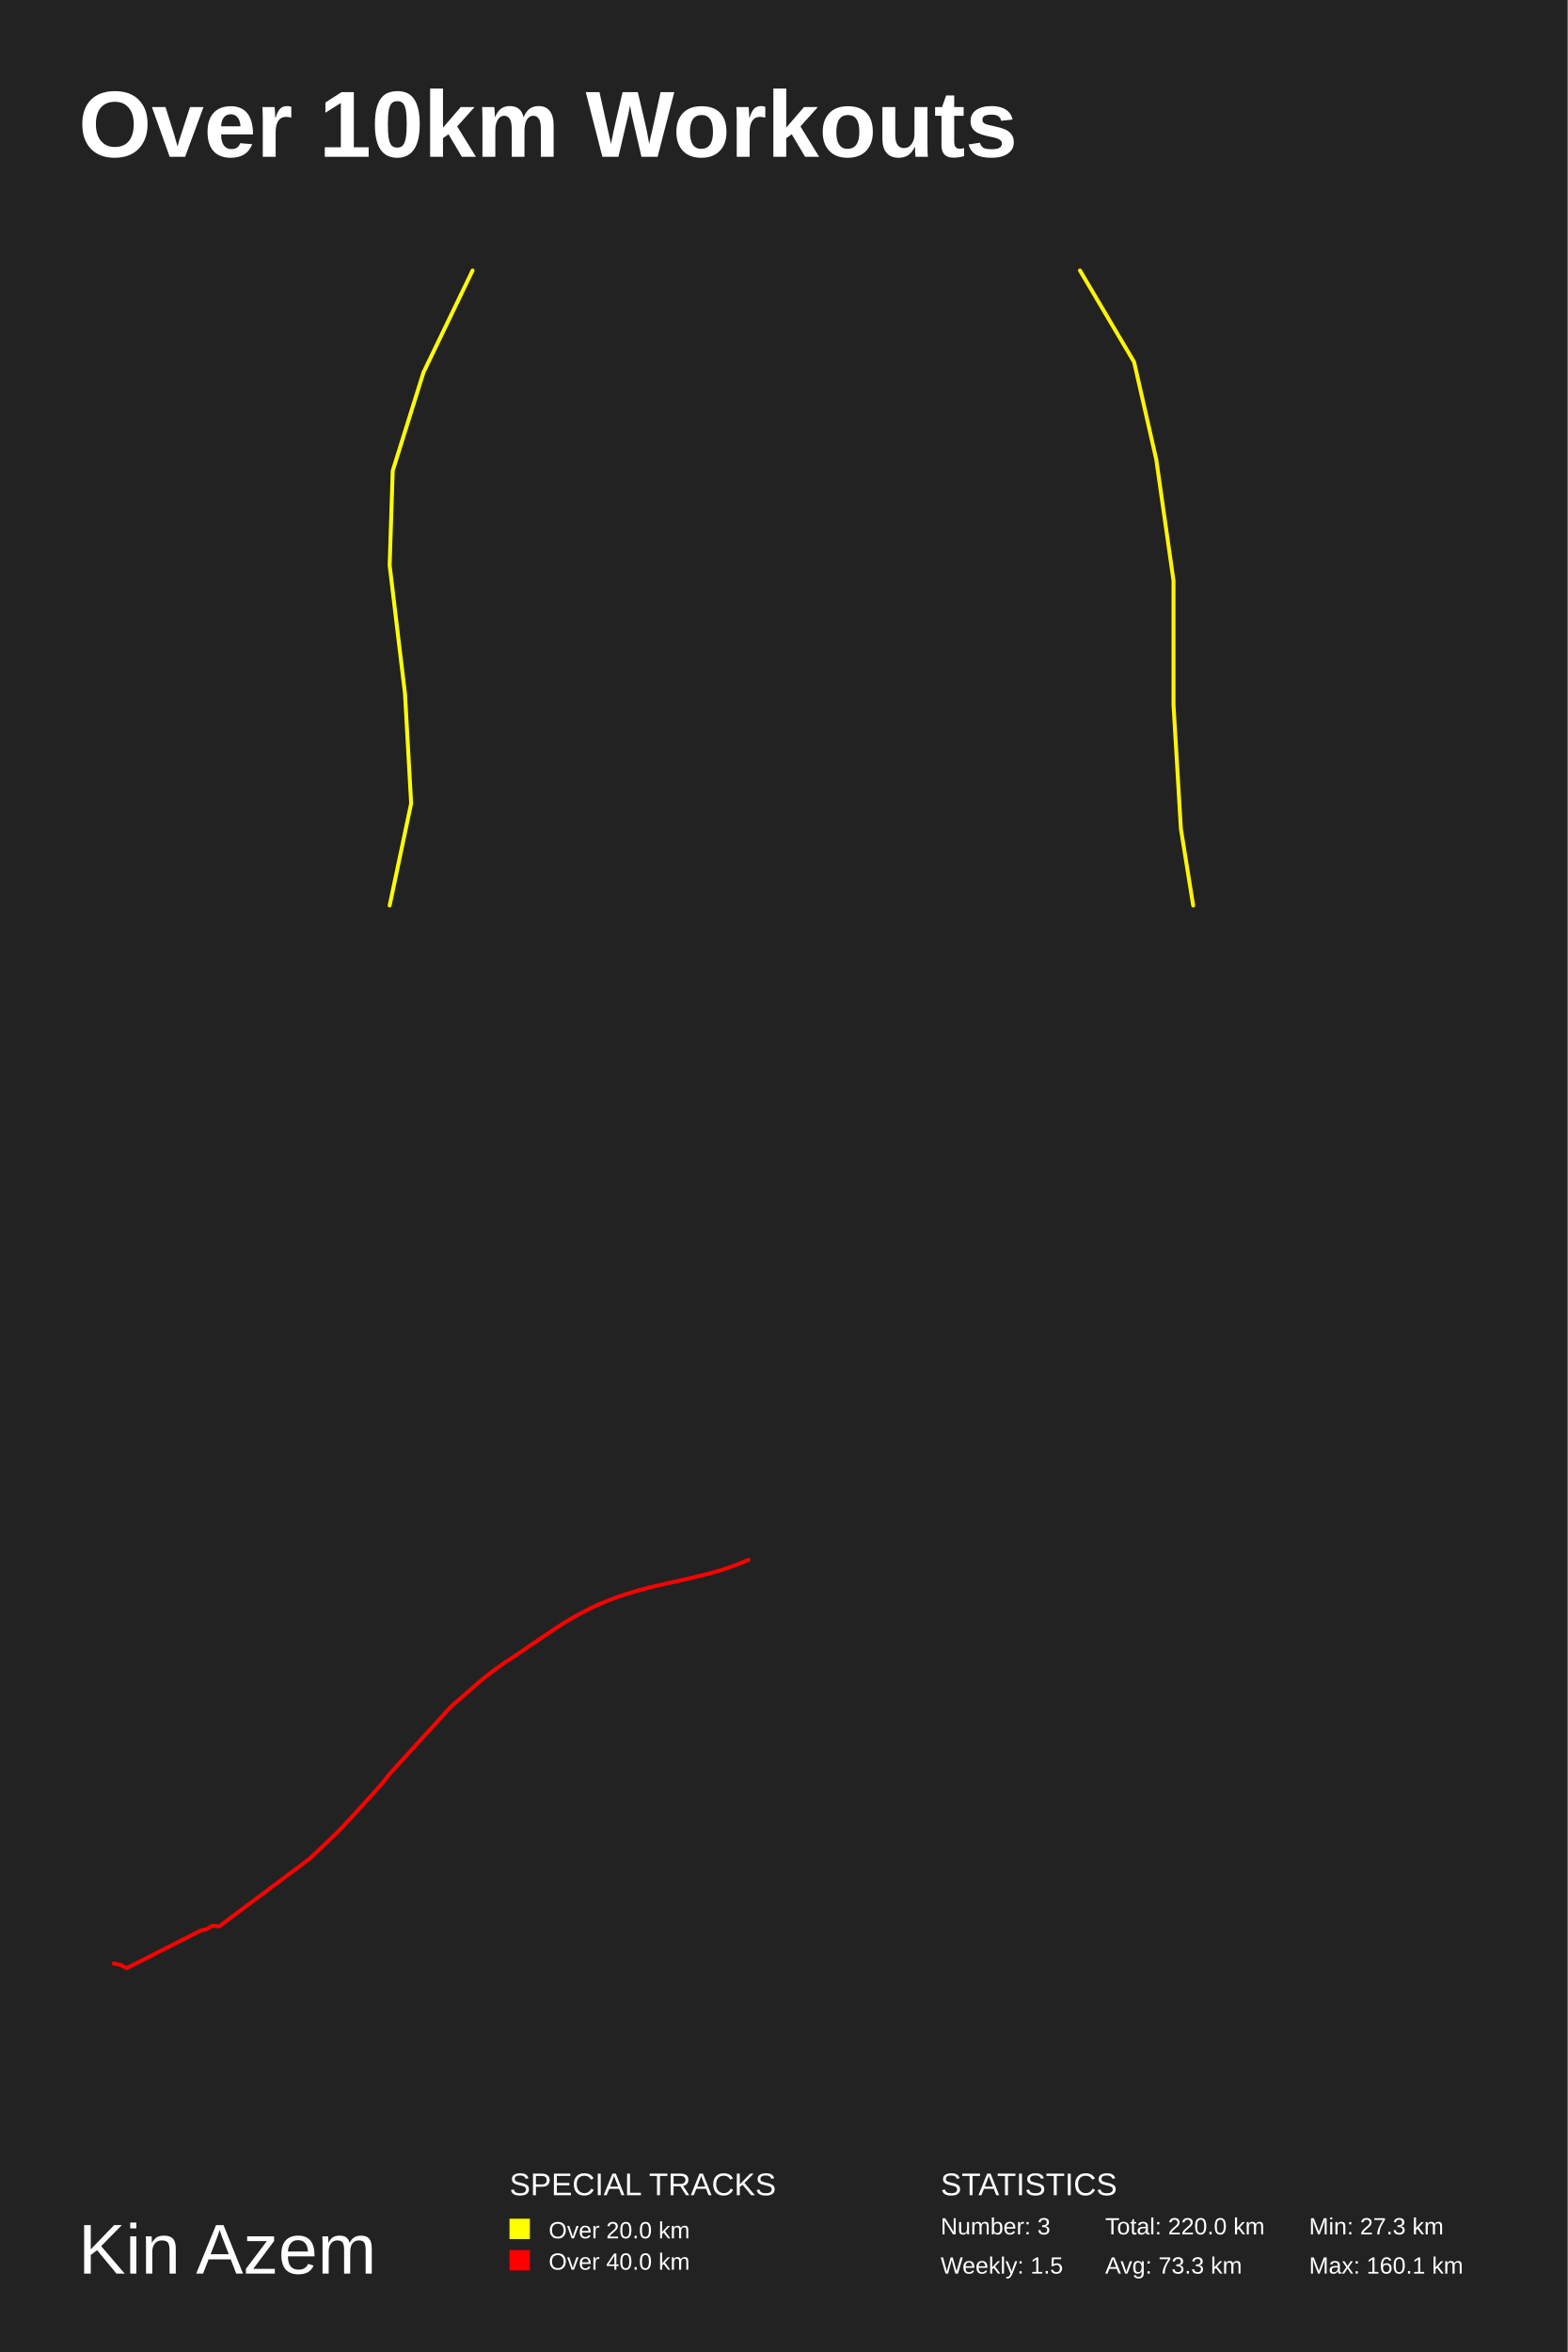
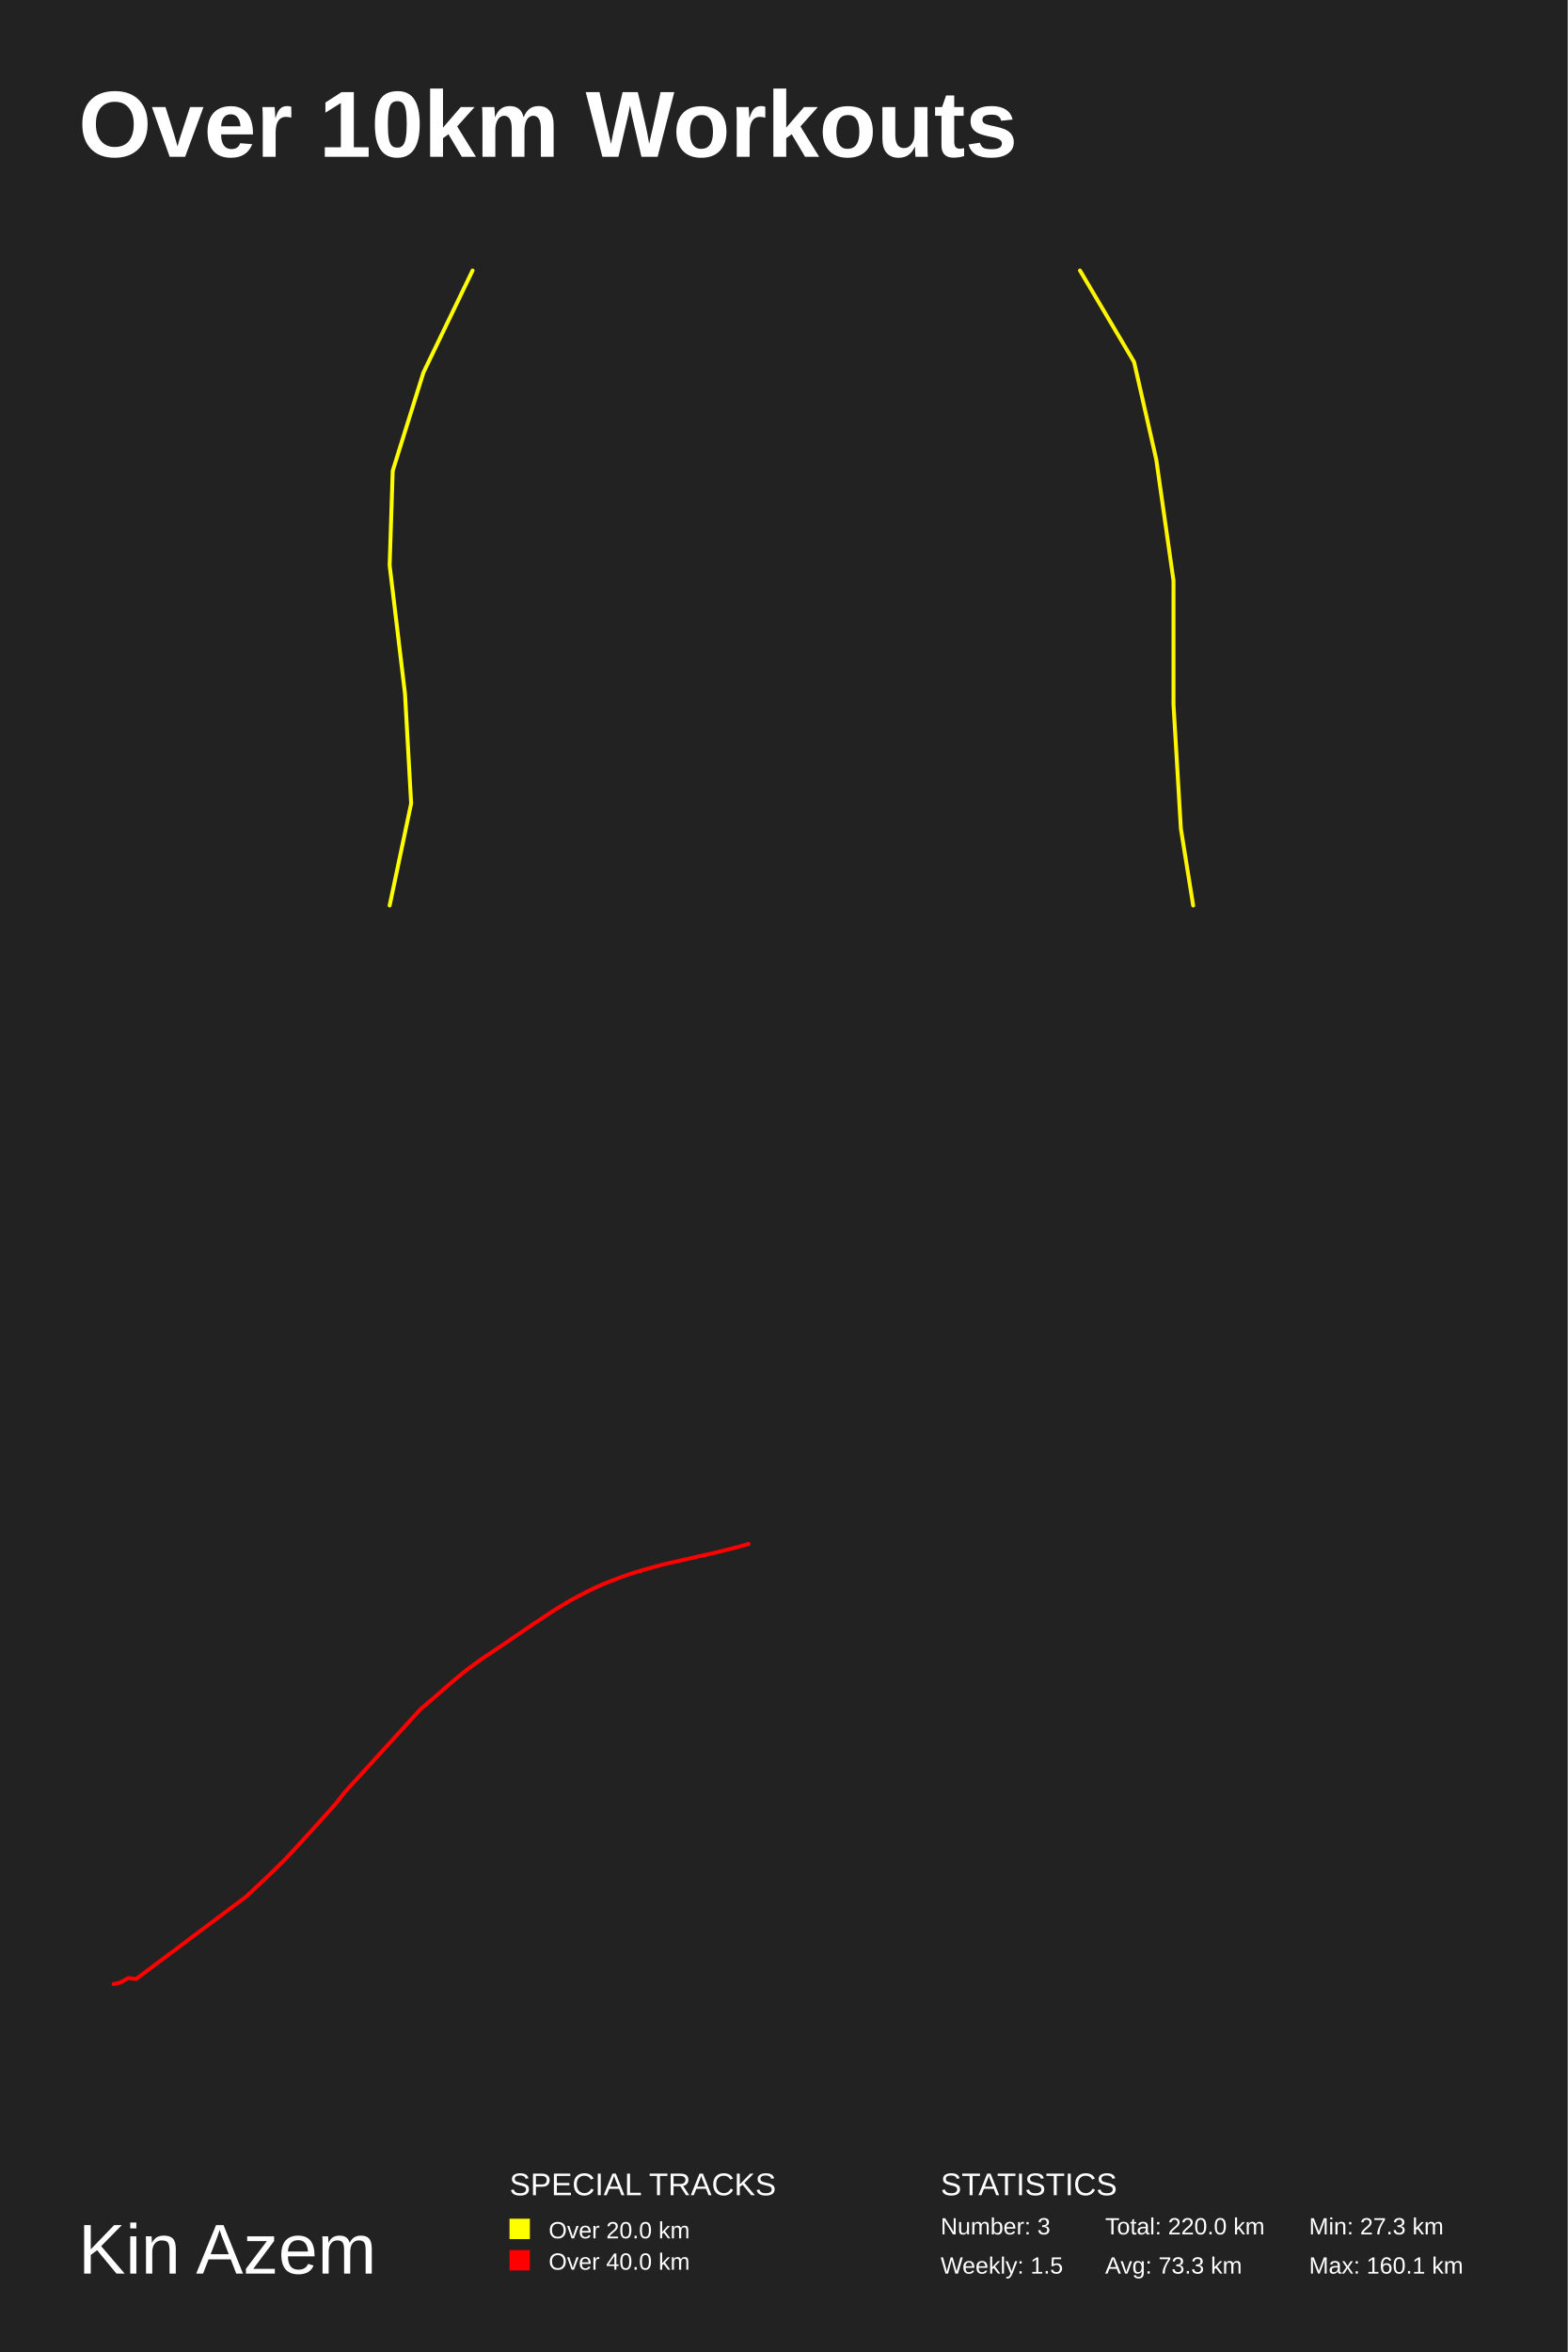
<svg xmlns="http://www.w3.org/2000/svg" baseProfile="full" height="300mm" version="1.1" viewBox="0,0,200,300" width="200mm">
  <defs />
  <rect fill="#222222" height="300" width="200" x="0" y="0" />
  <text fill="#FFFFFF" style="font-size:12px; font-family:Arial; font-weight:bold;" x="10" y="20">Over 10km Workouts</text>
  <text fill="#FFFFFF" style="font-size:9px; font-family:Arial" x="10" y="290">Kin Azem</text>
  <text fill="#FFFFFF" style="font-size:4px; font-family:Arial" x="65" y="280">SPECIAL TRACKS</text>
  <rect fill="yellow" height="2.6" width="2.6" x="65" y="283" />
  <text fill="#FFFFFF" style="font-size:3px; font-family:Arial" x="70" y="285.5">Over 20.0 km</text>
  <rect fill="red" height="2.6" width="2.6" x="65" y="287" />
  <text fill="#FFFFFF" style="font-size:3px; font-family:Arial" x="70" y="289.5">Over 40.0 km</text>
  <text fill="#FFFFFF" style="font-size:4px; font-family:Arial" x="120" y="280">STATISTICS</text>
  <text fill="#FFFFFF" style="font-size:3px; font-family:Arial" x="120" y="285">Number: 3</text>
  <text fill="#FFFFFF" style="font-size:3px; font-family:Arial" x="120" y="290">Weekly: 1.5</text>
  <text fill="#FFFFFF" style="font-size:3px; font-family:Arial" x="141" y="285">Total: 220.0 km</text>
  <text fill="#FFFFFF" style="font-size:3px; font-family:Arial" x="141" y="290">Avg: 73.3 km</text>
  <text fill="#FFFFFF" style="font-size:3px; font-family:Arial" x="167" y="285">Min: 27.3 km</text>
  <text fill="#FFFFFF" style="font-size:3px; font-family:Arial" x="167" y="290">Max: 160.1 km</text>
  <polyline fill="none" opacity="1" points="60.291,34.5 54.02,47.518 50.101,60.054 49.709,72.107 51.669,88.5 52.453,102.482 49.709,115.5" stroke="#ffff00" stroke-dasharray="none" stroke-linecap="round" stroke-linejoin="round" stroke-width="0.5" />
  <polyline fill="none" opacity="1" points="152.223,115.5 150.653,105.705 149.711,89.882 149.711,74.058 147.512,58.612 144.686,46.179 137.777,34.5" stroke="#fff500" stroke-dasharray="none" stroke-linecap="round" stroke-linejoin="round" stroke-width="0.5" />
-   <polyline fill="none" opacity="1" points="95.5,198.958 94.788,199.258 94.075,199.548 93.354,199.815 91.903,200.308 90.407,200.726 88.127,201.283 83.524,202.322 82.767,202.504 81.245,202.922 79.74,203.372 79.001,203.618 77.532,204.176 76.81,204.465 76.098,204.775 75.395,205.107 73.997,205.825 73.311,206.2 71.967,207.004 71.308,207.421 69.367,208.707 66.152,210.903 64.22,212.188 62.965,213.088 62.359,213.549 61.763,214.031 61.175,214.513 58.949,216.451 57.649,217.555 49.635,226.337 49.252,226.862 48.772,227.451 47.205,229.207 44.569,232.099 43.492,233.245 42.352,234.38 41.773,234.937 39.458,237.111 27.954,245.72 27.135,245.624 26.271,246.106 25.612,246.245 16.156,251.042 15.346,250.613 14.5,250.453" stroke="red" stroke-dasharray="none" stroke-linecap="round" stroke-linejoin="round" stroke-width="0.5" />
+   <polyline fill="none" opacity="1" points="95.5,196.935 93.672,197.446 90.887,198.126 85.262,199.396 84.337,199.619 82.477,200.129 80.638,200.679 79.735,200.98 77.94,201.661 77.059,202.014 76.188,202.394 75.329,202.799 73.621,203.676 72.783,204.135 71.14,205.116 70.335,205.627 67.963,207.197 64.036,209.881 61.675,211.451 60.141,212.551 59.401,213.113 58.672,213.702 57.954,214.291 55.234,216.66 53.645,218.008 43.854,228.74 43.386,229.381 42.798,230.101 40.883,232.247 37.663,235.78 36.347,237.18 34.954,238.567 34.247,239.248 31.418,241.904 17.361,252.424 16.36,252.306 15.305,252.895 14.5,253.065" stroke="red" stroke-dasharray="none" stroke-linecap="round" stroke-linejoin="round" stroke-width="0.5" />
</svg>
